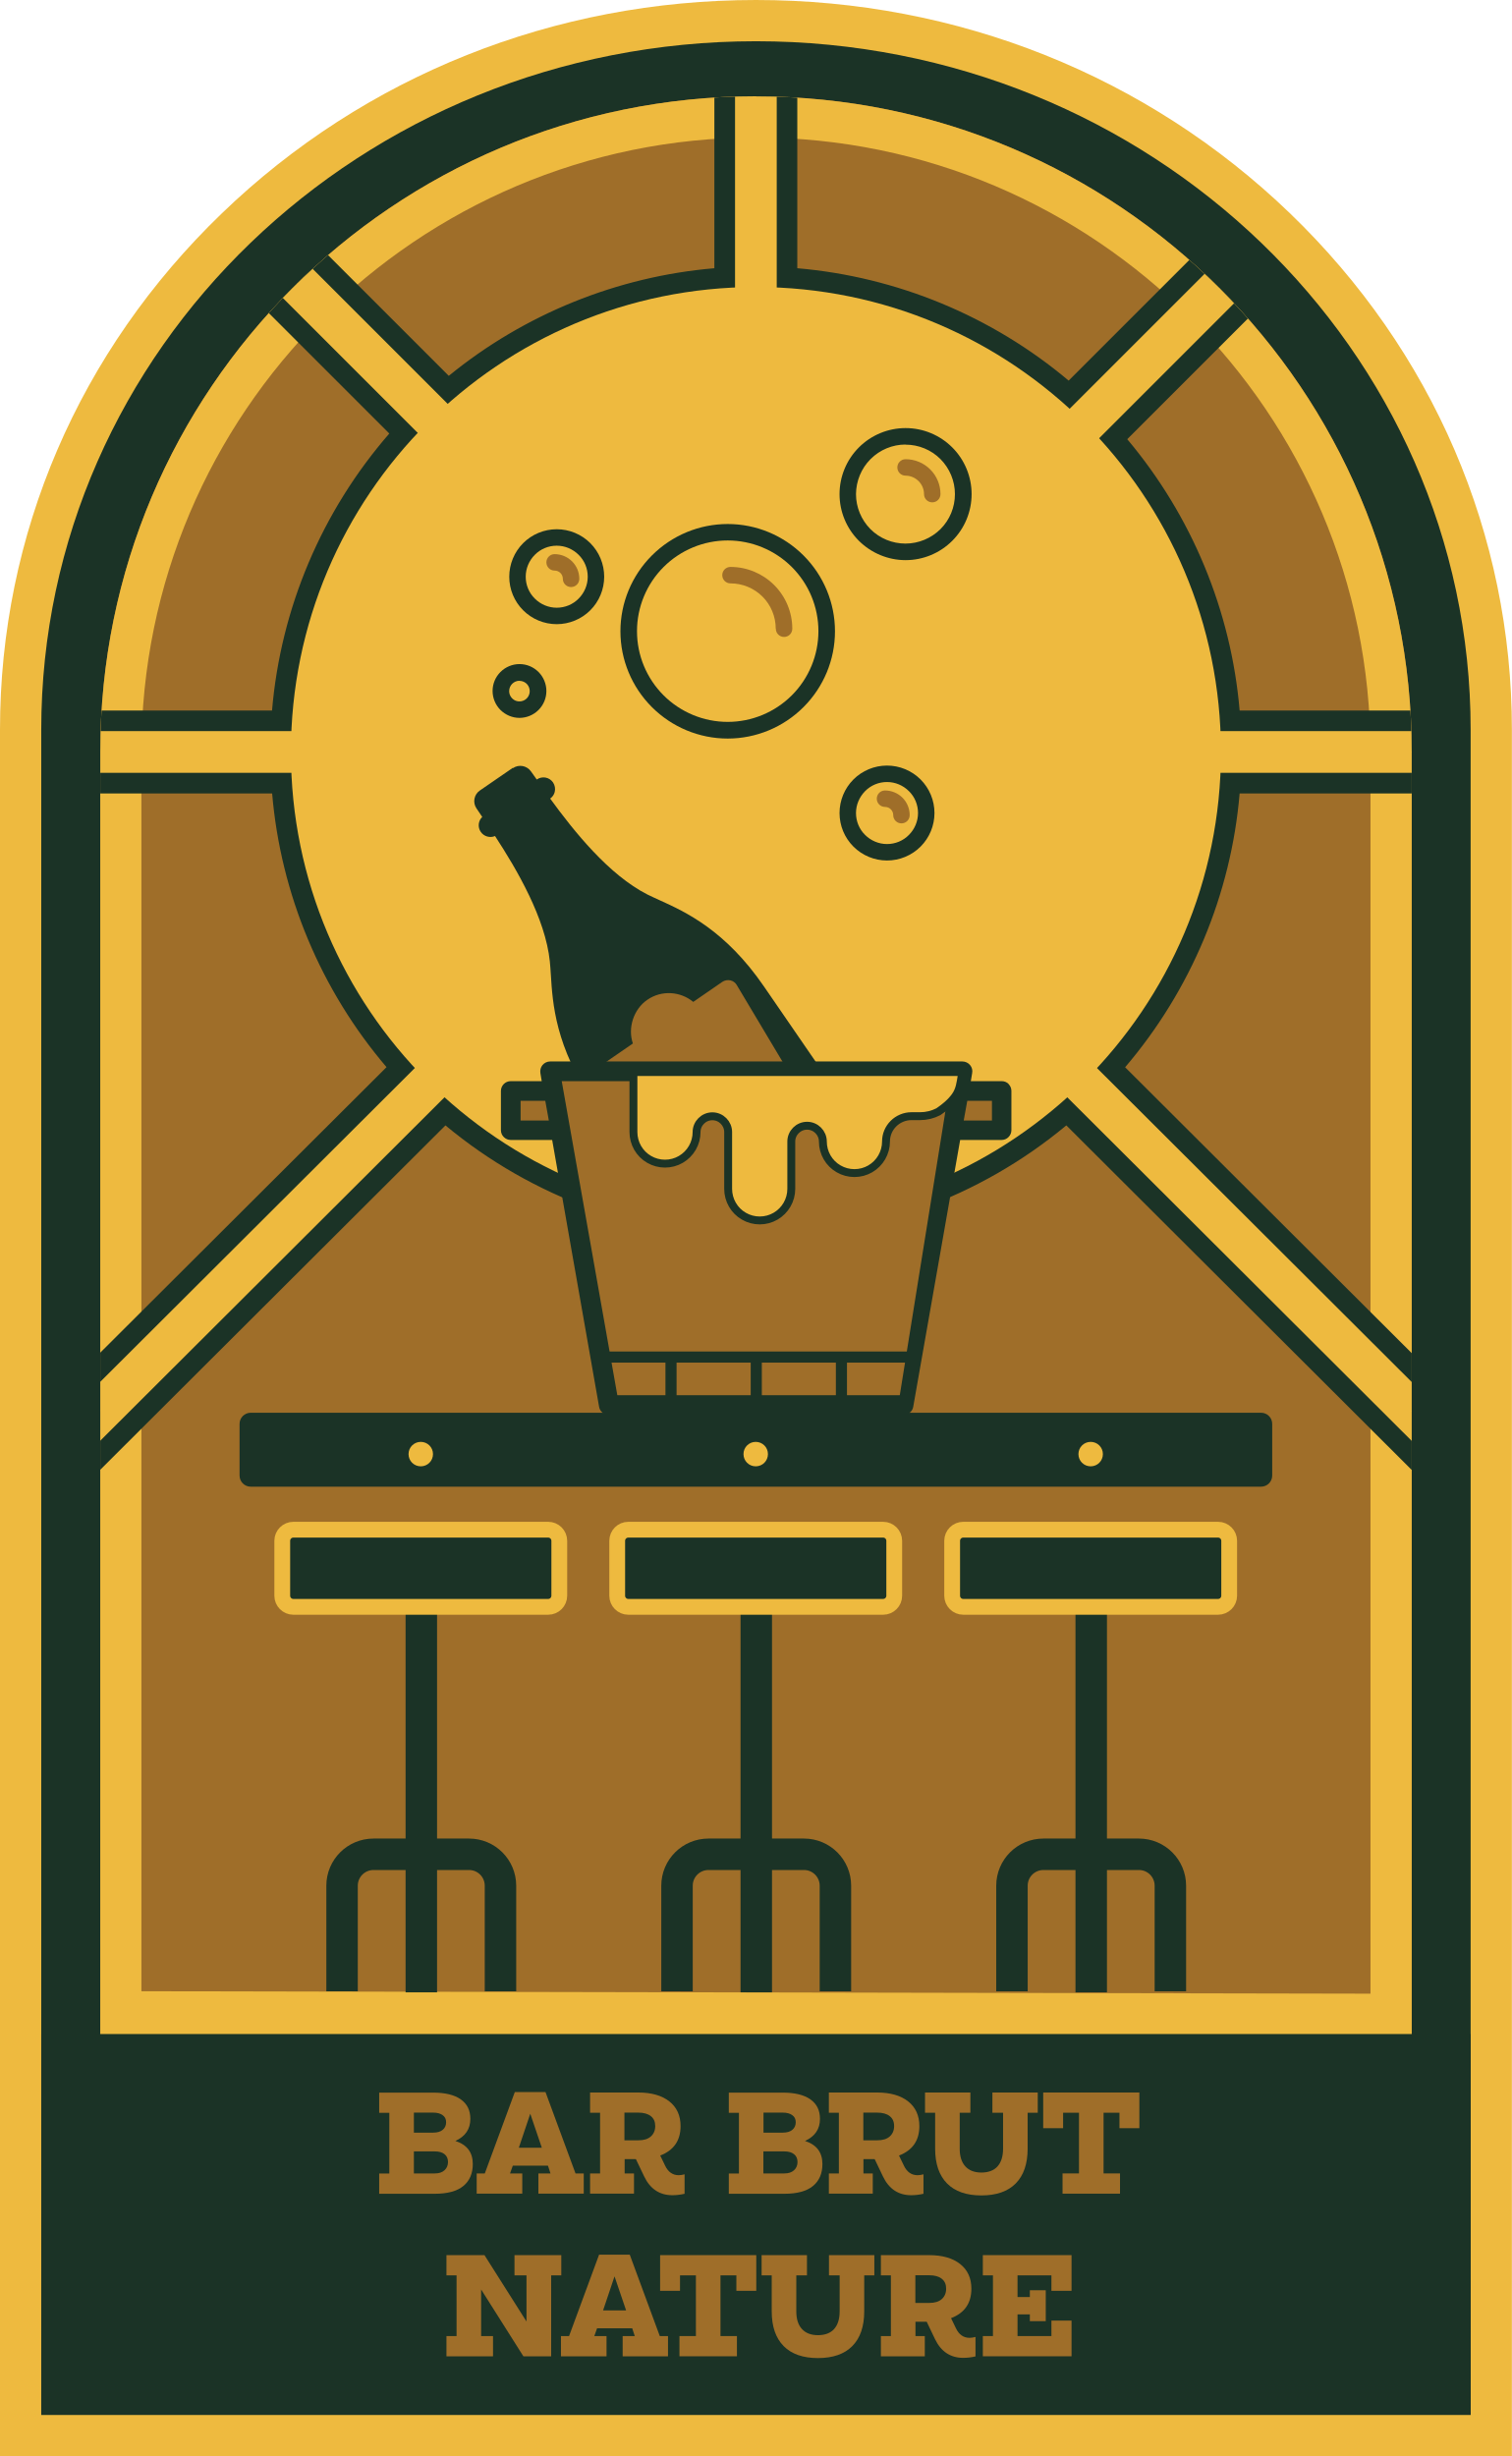
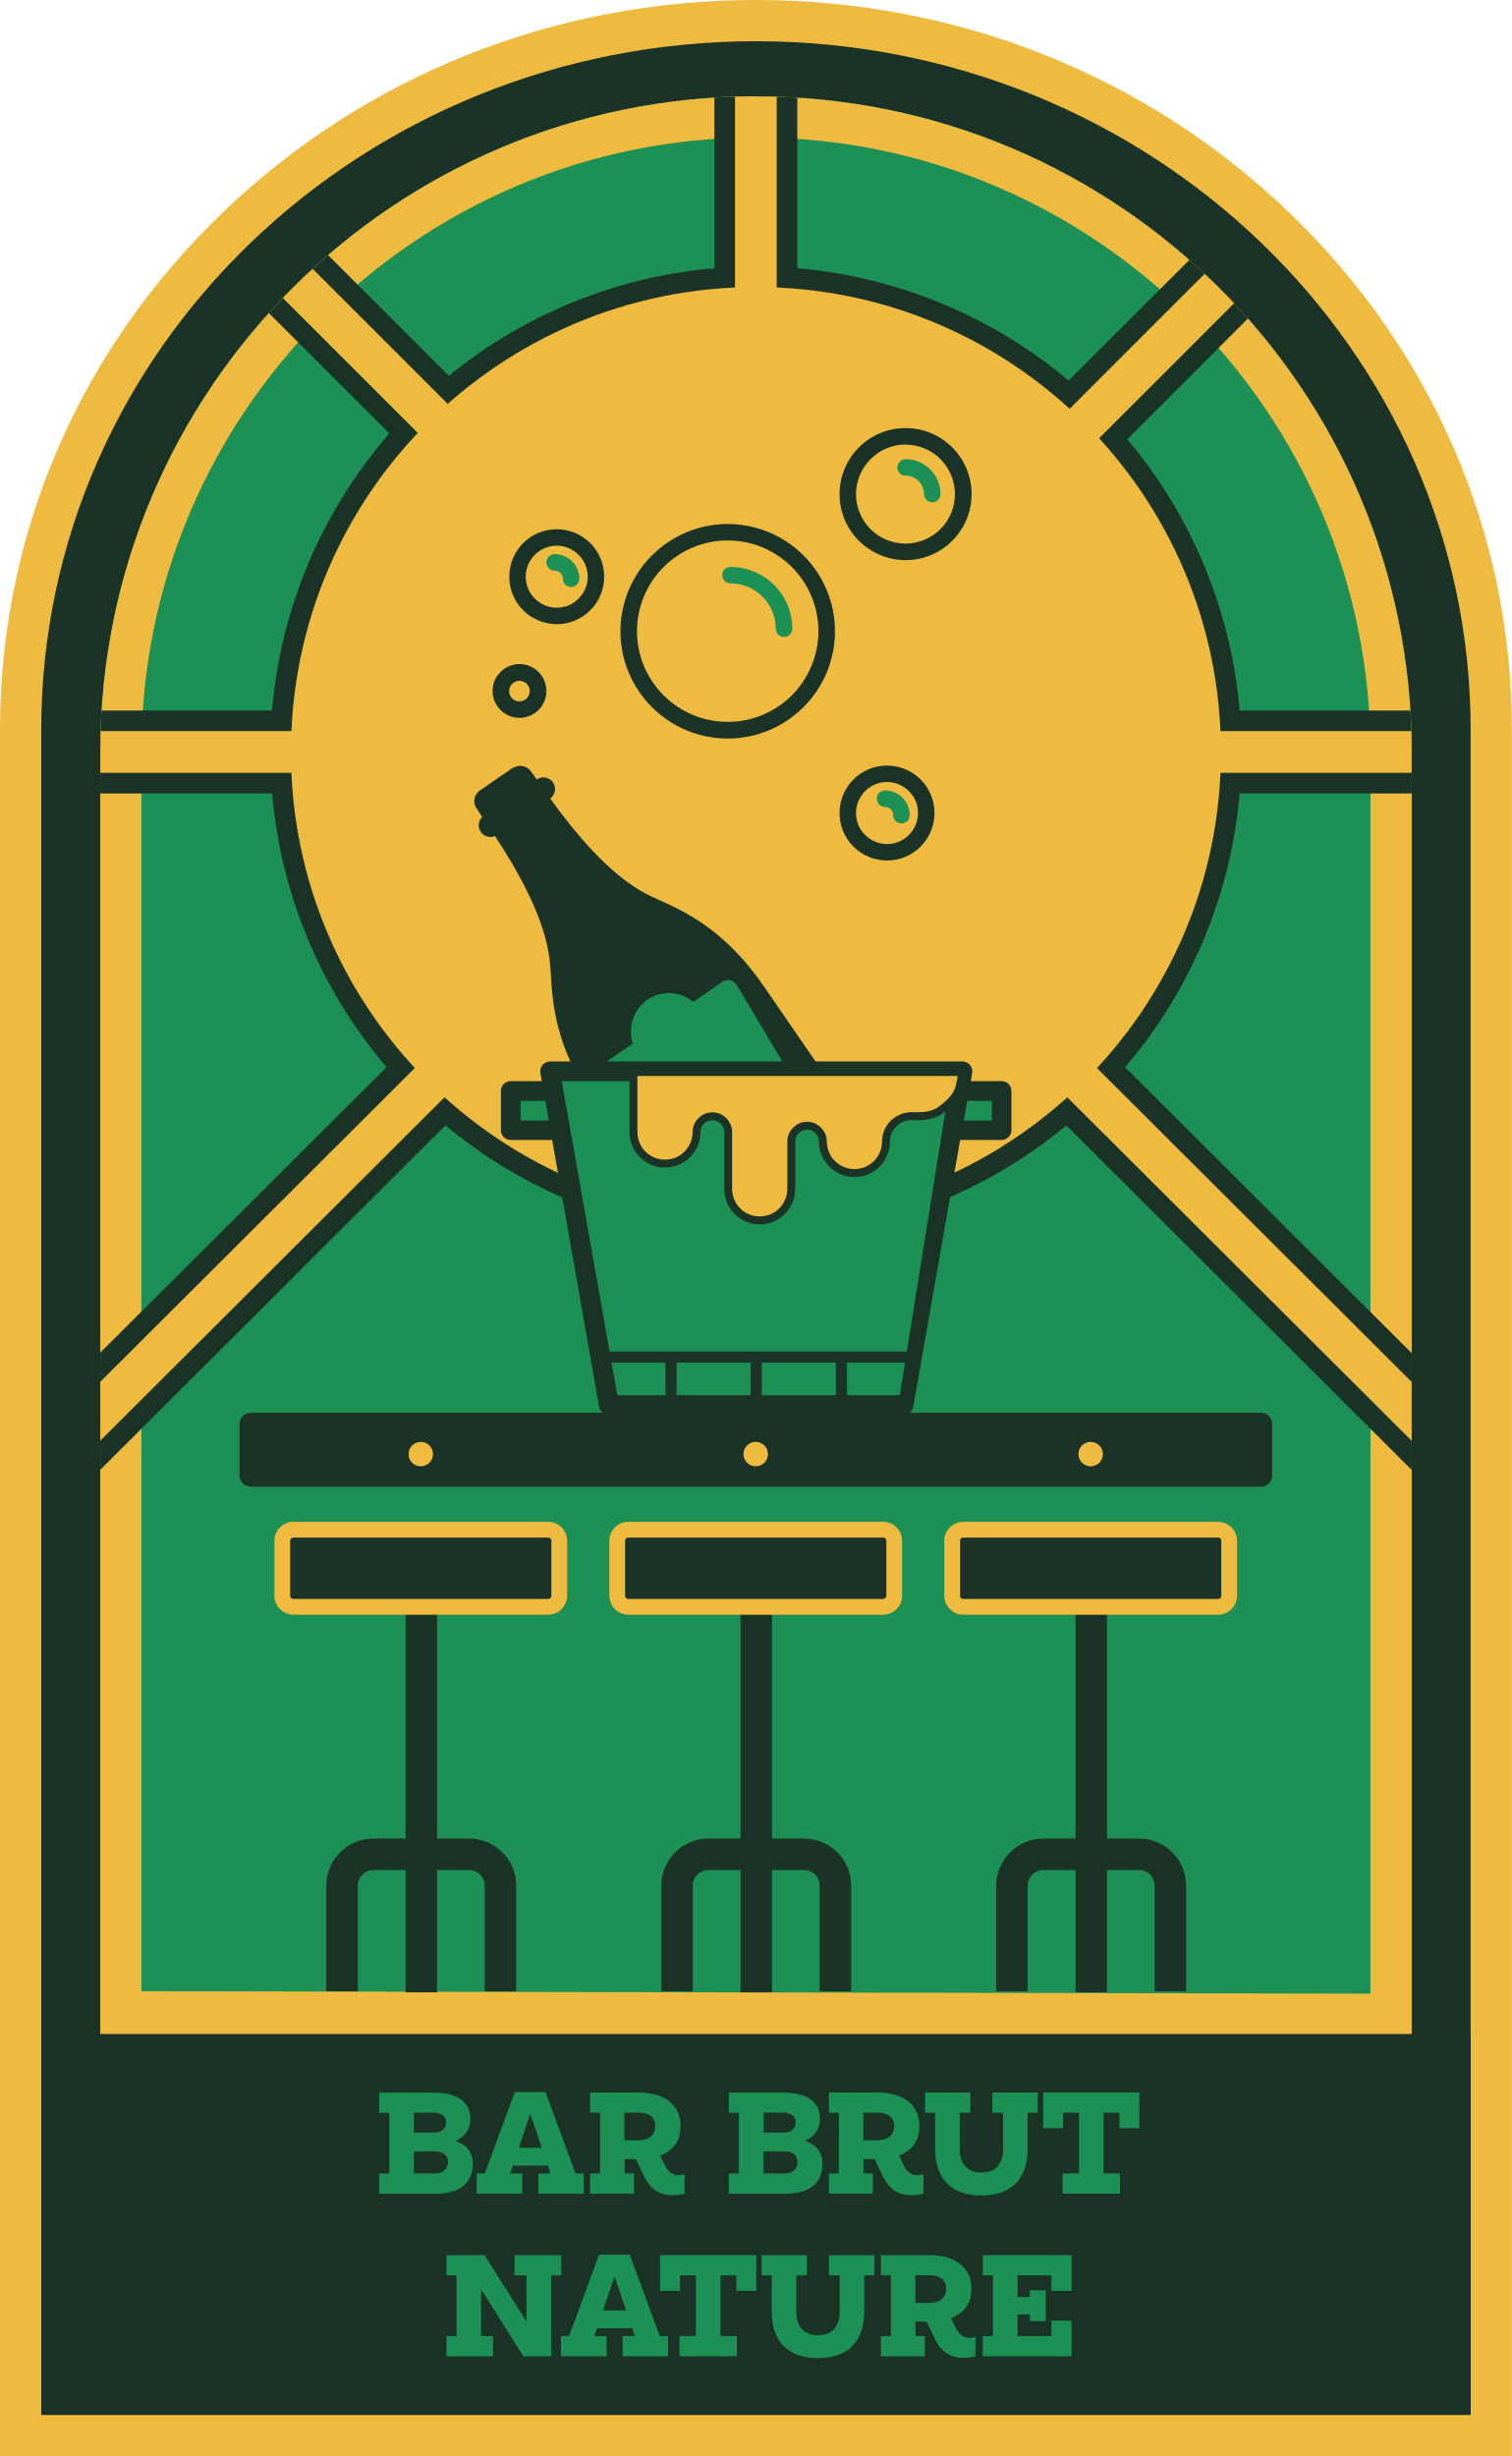
<svg xmlns="http://www.w3.org/2000/svg" width="135.99" height="220.94" id="Laag_1" data-name="Laag 1" viewBox="0 0 135.99 220.94">
  <defs>
    <style>
      .cls-1, .cls-2, .cls-3 {
        fill: none;
      }

      .cls-4 {
        stroke: #eeba3f;
        stroke-width: 1.42px;
      }

      .cls-4, .cls-5, .cls-2, .cls-3 {
        stroke-miterlimit: 10;
      }

      .cls-4, .cls-6 {
        fill: #1B3326;
      }

      .cls-5 {
        stroke-width: .71px;
      }

      .cls-5, .cls-2, .cls-3 {
        stroke: #1B3326;
      }

      .cls-5, .cls-7 {
        fill: #eeba3f;
      }

      .cls-2 {
        stroke-width: 2.83px;
      }

      .cls-8 {
-         fill: #9F6E29;
+         fill: #1c9055;
      }

      .cls-9 {
        clip-path: url(#clippath);
      }
    </style>
    <clipPath id="clippath">
      <path class="cls-1" d="M68,8.66c-32.58,0-58.98,26.41-58.98,58.98v144.38h117.97V67.65c0-32.58-26.41-58.98-58.98-58.98Z" />
    </clipPath>
  </defs>
  <path class="cls-7" d="M79.79,77.41h0c1.13,0,2.22-.45,3.02-1.25.8-.8,1.25-1.89,1.25-3.02s-.45-2.22-1.25-3.02c-.8-.8-1.89-1.25-3.02-1.25s-2.22.45-3.02,1.25-1.25,1.89-1.25,3.02c0,1.13.45,2.22,1.25,3.02.8.8,1.88,1.25,3.02,1.25Z" />
  <path class="cls-7" d="M46.73,59.76c-.64,0-1.25.25-1.71.71-.45.45-.71,1.07-.71,1.71,0,.64.26,1.25.71,1.71.45.45,1.07.71,1.71.71h0c.64,0,1.25-.25,1.71-.71.45-.45.71-1.07.71-1.71s-.25-1.25-.71-1.71c-.45-.45-1.07-.71-1.71-.71Z" />
  <path class="cls-7" d="M72.29,49.96c-1.81-1.81-4.26-2.83-6.82-2.83s-5.01,1.02-6.82,2.83c-1.81,1.81-2.83,4.26-2.83,6.82,0,2.56,1.02,5.01,2.83,6.82,1.81,1.81,4.26,2.83,6.82,2.83h0c2.56,0,5.01-1.02,6.82-2.83,1.81-1.81,2.83-4.26,2.83-6.82s-1.02-5.01-2.83-6.82Z" />
  <path class="cls-7" d="M81.46,50.39c1.58,0,3.09-.63,4.2-1.74,1.11-1.11,1.74-2.62,1.74-4.2s-.63-3.09-1.74-4.2c-1.11-1.11-2.62-1.74-4.2-1.74s-3.09.63-4.2,1.74c-1.11,1.11-1.74,2.62-1.74,4.2,0,1.57.63,3.08,1.74,4.2,1.11,1.11,2.62,1.74,4.2,1.74Z" />
  <path class="cls-7" d="M53.09,48.86c-.8-.8-1.89-1.25-3.02-1.25s-2.22.45-3.02,1.25c-.8.8-1.25,1.89-1.25,3.02,0,1.13.45,2.22,1.25,3.02.8.8,1.88,1.25,3.02,1.25h0c1.13,0,2.22-.45,3.02-1.25.8-.8,1.25-1.89,1.25-3.02s-.45-2.22-1.25-3.02Z" />
  <path class="cls-7" d="M135.99,220.94H0V65.64C0,48.08,7.09,31.58,19.97,19.18,32.8,6.81,49.86,0,68,0s35.19,6.81,48.03,19.18c12.87,12.4,19.97,28.9,19.97,46.46v155.3ZM7.41,213.53h121.17V65.64c0-32.11-27.18-58.23-60.59-58.23S7.41,33.53,7.41,65.64v147.89Z" />
  <path class="cls-6" d="M68,3.71C32.49,3.71,3.71,31.43,3.71,65.64v151.6h128.58V65.64c0-34.2-28.78-61.93-64.29-61.93Z" />
  <g class="cls-9">
    <path class="cls-8" d="M68,8.66c-32.58,0-58.98,26.41-58.98,58.98v144.38h117.97V67.65c0-32.58-26.41-58.98-58.98-58.98Z" />
    <path class="cls-7" d="M130.69,186.77l-125.38-.25v-118.88c0-16.74,6.52-32.49,18.36-44.33,11.84-11.84,27.58-18.36,44.33-18.36s32.49,6.52,44.33,18.36c11.84,11.84,18.36,27.58,18.36,44.33v119.13ZM12.72,179.13l110.56.22v-111.7c0-30.48-24.8-55.28-55.28-55.28S12.72,37.17,12.72,67.65v111.48Z" />
    <path class="cls-6" d="M132.92,138.15l-37-36.91c-7.84,6.52-17.68,10.09-27.92,10.09s-20.09-3.57-27.93-10.09L6.08,135.15l-5.27-5.28,33.96-33.87c-5.91-6.93-9.52-15.56-10.29-24.62H5.9v-7.46h18.57c.78-9.21,4.48-17.94,10.55-24.92l-17.35-17.35,5.27-5.27,17.43,17.43c6.79-5.55,15.16-8.94,23.89-9.68V-1.13h7.46v25.26c8.97.77,17.52,4.31,24.41,10.11l17.86-17.86,5.27,5.27-17.86,17.86c5.8,6.89,9.35,15.44,10.11,24.41h19.88v7.46h-19.88c-.77,9.07-4.38,17.69-10.3,24.63l36.96,36.87-5.27,5.28ZM96.07,96.16l36.84,36.75.03-.03-36.84-36.75,1.21-1.31c6.43-6.93,10.2-15.95,10.61-25.38l.08-1.77h19.68v-.05h-19.68l-.08-1.77c-.41-9.33-4.12-18.27-10.43-25.18l-1.2-1.31,17.72-17.72-.03-.03-17.72,17.72-1.31-1.2c-6.9-6.31-15.84-10.02-25.18-10.43l-1.77-.08V2.57h-.05v25.06l-1.77.08c-9.1.4-17.87,3.95-24.7,10l-1.31,1.16-17.25-17.25-.03.03,17.25,17.25-1.24,1.31c-6.58,6.97-10.44,16.08-10.86,25.65l-.08,1.77H9.61v.05h18.37l.08,1.77c.42,9.43,4.18,18.44,10.61,25.37l1.21,1.31L6.05,129.88l.03.03,33.84-33.75,1.3,1.18c7.35,6.64,16.86,10.29,26.77,10.29s19.42-3.65,26.77-10.29l1.31-1.18Z" />
    <rect class="cls-7" x="66.12" y=".72" width="3.75" height="66.93" />
    <g>
      <rect class="cls-7" x="43.4" y="10.52" width="3.75" height="66.93" transform="translate(-17.84 44.9) rotate(-45)" />
      <rect class="cls-7" x="58.2" y="42.11" width="66.93" height="3.75" transform="translate(-4.26 77.7) rotate(-45)" />
    </g>
    <g>
      <rect class="cls-7" x="99" y="53.81" width="3.75" height="94.23" transform="translate(-41.82 101.06) rotate(-45.07)" />
      <rect class="cls-7" x="-8.38" y="97.55" width="89.99" height="3.75" transform="translate(-59.52 54.89) rotate(-44.93)" />
    </g>
    <rect class="cls-7" x="7.76" y="65.77" width="121.79" height="3.75" />
    <path class="cls-7" d="M109.83,67.65c0,23.1-18.73,41.83-41.83,41.83s-41.83-18.73-41.83-41.83,18.73-41.83,41.83-41.83,41.83,18.73,41.83,41.83Z" />
  </g>
  <rect class="cls-6" x="3.71" y="182.98" width="128.58" height="34.26" />
  <rect class="cls-6" x="21.55" y="127.09" width="92.89" height="6.65" rx="1" ry="1" />
  <path class="cls-7" d="M37.85,129.71c-.61,0-1.1.49-1.1,1.1s.49,1.1,1.1,1.1,1.1-.49,1.1-1.1-.49-1.1-1.1-1.1Z" />
  <path class="cls-7" d="M67.98,129.71c-.61,0-1.1.49-1.1,1.1s.49,1.1,1.1,1.1,1.1-.49,1.1-1.1-.49-1.1-1.1-1.1Z" />
  <path class="cls-7" d="M98.11,129.71c-.61,0-1.1.49-1.1,1.1s.49,1.1,1.1,1.1,1.1-.49,1.1-1.1-.49-1.1-1.1-1.1Z" />
  <path class="cls-6" d="M79.79,77.41c-1.13,0-2.22-.45-3.02-1.25-.8-.8-1.25-1.88-1.25-3.02,0-1.13.45-2.22,1.25-3.02s1.89-1.25,3.02-1.25,2.22.45,3.02,1.25,1.25,1.89,1.25,3.02-.45,2.22-1.25,3.02-1.89,1.25-3.02,1.25h0ZM79.79,70.35c-.74,0-1.45.29-1.97.82s-.82,1.23-.82,1.97c0,.74.29,1.45.82,1.97.52.52,1.23.82,1.97.82s1.45-.29,1.97-.82c.52-.52.82-1.23.82-1.97,0-.74-.29-1.45-.82-1.97-.52-.52-1.23-.82-1.97-.82h0s0,0,0,0Z" />
  <path class="cls-6" d="M46.73,64.58c-.64,0-1.25-.26-1.71-.71-.45-.45-.71-1.07-.71-1.71,0-.64.25-1.25.71-1.71.45-.45,1.07-.71,1.71-.71s1.25.25,1.71.71c.45.45.71,1.07.71,1.71,0,.64-.25,1.25-.71,1.71-.45.45-1.07.71-1.71.71h0ZM46.73,61.24c-.51,0-.93.42-.93.93,0,.38.23.71.57.86.35.14.75.06,1.01-.2.27-.27.34-.66.2-1.01-.14-.35-.48-.57-.86-.57h0Z" />
  <path class="cls-6" d="M65.46,66.44c-2.56,0-5.01-1.02-6.82-2.83-1.81-1.81-2.83-4.26-2.83-6.82,0-2.56,1.02-5.01,2.83-6.82,1.81-1.81,4.26-2.83,6.82-2.83s5.01,1.02,6.82,2.83c1.81,1.81,2.83,4.26,2.83,6.82,0,2.56-1.02,5.01-2.83,6.82-1.81,1.81-4.26,2.83-6.82,2.83h0ZM65.46,48.62c-2.16,0-4.24.86-5.77,2.39-1.53,1.53-2.39,3.61-2.39,5.77,0,2.17.86,4.24,2.39,5.77,1.53,1.53,3.61,2.39,5.77,2.39s4.24-.86,5.77-2.39c1.53-1.53,2.39-3.61,2.39-5.77,0-2.17-.86-4.24-2.39-5.77-1.53-1.53-3.61-2.39-5.77-2.39h0Z" />
  <path class="cls-6" d="M81.46,50.39c-1.57,0-3.08-.63-4.2-1.74-1.11-1.11-1.74-2.62-1.74-4.2,0-1.58.63-3.09,1.74-4.2,1.11-1.11,2.62-1.74,4.2-1.74s3.09.63,4.2,1.74c1.11,1.11,1.74,2.62,1.74,4.2s-.63,3.09-1.74,4.2c-1.11,1.11-2.62,1.74-4.2,1.74h0ZM81.46,39.99c-1.18,0-2.31.47-3.15,1.31-.83.83-1.3,1.97-1.31,3.15,0,1.18.47,2.31,1.3,3.15.84.84,1.97,1.3,3.15,1.3s2.31-.47,3.15-1.3c.84-.84,1.3-1.97,1.3-3.15,0-1.18-.47-2.31-1.3-3.15-.84-.84-1.97-1.3-3.15-1.3h0Z" />
  <path class="cls-6" d="M50.08,56.15c-1.13,0-2.22-.45-3.02-1.25-.8-.8-1.25-1.88-1.25-3.02,0-1.13.45-2.22,1.25-3.02.8-.8,1.89-1.25,3.02-1.25s2.22.45,3.02,1.25c.8.8,1.25,1.89,1.25,3.02s-.45,2.22-1.25,3.02c-.8.8-1.89,1.25-3.02,1.25h0ZM48.11,49.91c-.52.52-.82,1.23-.82,1.97,0,.74.29,1.45.82,1.97.52.52,1.23.82,1.97.82s1.45-.29,1.97-.82c.52-.52.82-1.23.82-1.97,0-.74-.29-1.45-.82-1.97-.52-.52-1.23-.82-1.97-.82-.74,0-1.45.29-1.97.82Z" />
  <path class="cls-8" d="M69.78,56.55c0-1.08-.43-2.12-1.19-2.88-.76-.76-1.8-1.19-2.88-1.19-.41,0-.74-.33-.74-.74s.33-.74.74-.74c1.47,0,2.89.59,3.93,1.63,1.04,1.04,1.63,2.45,1.63,3.93,0,.41-.33.74-.74.74s-.74-.33-.74-.74Z" />
  <path class="cls-8" d="M83.86,45.19c-.41,0-.74-.33-.74-.74,0-.44-.18-.86-.49-1.17s-.73-.49-1.17-.49c-.41,0-.74-.33-.74-.74,0-.41.33-.74.74-.74.83,0,1.63.33,2.22.92.59.59.92,1.39.92,2.22,0,.41-.33.74-.74.74h0Z" />
  <path class="cls-8" d="M81.09,74.07c-.41,0-.74-.33-.74-.74,0-.41-.33-.74-.74-.74-.41,0-.74-.33-.74-.74,0-.41.33-.74.74-.74.59,0,1.16.24,1.57.65.42.42.65.98.65,1.57,0,.41-.33.74-.74.74h0Z" />
  <path class="cls-8" d="M51.37,52.81c-.41,0-.74-.33-.74-.74,0-.41-.33-.74-.74-.74-.41,0-.74-.33-.74-.74s.33-.74.74-.74c.59,0,1.16.24,1.57.65.42.42.65.98.65,1.57,0,.41-.33.74-.74.74h0Z" />
  <g>
    <g>
      <line class="cls-2" x1="68.03" y1="139.76" x2="68.03" y2="179.23" />
      <rect class="cls-4" x="55.52" y="137.61" width="24.92" height="6.94" rx="1" ry="1" />
    </g>
    <path class="cls-2" d="M60.9,179.14v-9.5c0-1.57,1.27-2.83,2.83-2.83h8.59c1.57,0,2.83,1.27,2.83,2.83v9.5" />
  </g>
  <g>
    <g>
      <line class="cls-2" x1="98.16" y1="139.76" x2="98.16" y2="179.23" />
      <rect class="cls-4" x="85.65" y="137.61" width="24.92" height="6.94" rx="1" ry="1" />
    </g>
    <path class="cls-2" d="M91.03,179.14v-9.5c0-1.57,1.27-2.83,2.83-2.83h8.59c1.57,0,2.83,1.27,2.83,2.83v9.5" />
  </g>
  <g>
    <g>
      <line class="cls-2" x1="37.9" y1="139.76" x2="37.9" y2="179.23" />
      <rect class="cls-4" x="25.39" y="137.61" width="24.92" height="6.94" rx="1" ry="1" />
    </g>
    <path class="cls-2" d="M30.77,179.14v-9.5c0-1.57,1.27-2.83,2.83-2.83h8.59c1.57,0,2.83,1.27,2.83,2.83v9.5" />
  </g>
  <g>
    <path class="cls-8" d="M40.96,192.6h.01c1.04.34,1.56,1.03,1.56,2.07,0,.85-.28,1.51-.85,1.98s-1.43.7-2.58.7h-4.99v-1.82h.91v-5.46h-.91v-1.82h4.84c1.09,0,1.93.2,2.5.61.58.41.86.99.86,1.75,0,.92-.45,1.58-1.35,1.99ZM37.23,190.06v1.79h1.74c.36,0,.65-.08.85-.25.2-.16.31-.39.31-.68s-.1-.49-.31-.64c-.2-.15-.49-.23-.85-.23h-1.74ZM39.12,195.52c.36,0,.65-.09.86-.28s.32-.44.32-.75c0-.29-.1-.53-.31-.7-.21-.17-.5-.25-.87-.25h-1.89v1.98h1.89Z" />
    <path class="cls-8" d="M51.78,195.52h.73v1.82h-4.08v-1.82h1.09l-.23-.7h-3.16l-.25.7h1.1v1.82h-4.1v-1.82h.73l2.7-7.32h2.76l2.7,7.32ZM46.67,193.21h2.07l-1.04-3.06-1.03,3.06Z" />
    <path class="cls-8" d="M61.05,195.68c.16,0,.33-.03.53-.08v1.75c-.38.09-.75.13-1.1.13-1.14,0-1.99-.56-2.53-1.68l-.75-1.57h-1.01v1.29h.84v1.82h-3.95v-1.82h.9v-5.46h-.9v-1.82h4.32c1.2,0,2.14.27,2.81.8.67.53,1.01,1.27,1.01,2.22,0,1.3-.61,2.18-1.83,2.65l.44.91c.27.57.68.86,1.23.86ZM56.17,190.06v2.48h1.25c.49,0,.86-.11,1.12-.34.26-.23.4-.54.4-.94s-.13-.68-.39-.89c-.26-.21-.64-.32-1.13-.32h-1.25Z" />
    <path class="cls-8" d="M72.41,192.6h.01c1.04.34,1.56,1.03,1.56,2.07,0,.85-.28,1.51-.85,1.98-.57.47-1.43.7-2.58.7h-4.99v-1.82h.91v-5.46h-.91v-1.82h4.84c1.09,0,1.93.2,2.5.61.58.41.86.99.86,1.75,0,.92-.45,1.58-1.35,1.99ZM68.68,190.06v1.79h1.74c.36,0,.65-.08.85-.25.2-.16.31-.39.31-.68s-.1-.49-.31-.64c-.2-.15-.49-.23-.85-.23h-1.74ZM70.56,195.52c.36,0,.65-.09.86-.28.21-.19.32-.44.32-.75,0-.29-.1-.53-.31-.7-.21-.17-.5-.25-.87-.25h-1.89v1.98h1.89Z" />
    <path class="cls-8" d="M82.54,195.68c.16,0,.33-.03.53-.08v1.75c-.38.09-.75.13-1.11.13-1.14,0-1.99-.56-2.53-1.68l-.75-1.57h-1.01v1.29h.84v1.82h-3.95v-1.82h.9v-5.46h-.9v-1.82h4.32c1.21,0,2.14.27,2.81.8s1.01,1.27,1.01,2.22c0,1.3-.61,2.18-1.83,2.65l.44.91c.27.57.68.86,1.23.86ZM77.66,190.06v2.48h1.25c.49,0,.86-.11,1.12-.34.26-.23.4-.54.4-.94s-.13-.68-.39-.89c-.26-.21-.64-.32-1.13-.32h-1.25Z" />
    <path class="cls-8" d="M93.35,188.24v1.82h-.91v3.24c0,1.36-.36,2.4-1.07,3.12-.71.72-1.74,1.08-3.09,1.08s-2.38-.36-3.09-1.08c-.71-.72-1.07-1.76-1.07-3.12v-3.24h-.91v-1.82h4.08v1.82h-.96v3.24c0,.69.17,1.22.51,1.59.34.37.82.55,1.44.55s1.12-.18,1.45-.55c.33-.37.5-.9.5-1.59v-3.24h-.96v-1.82h4.08Z" />
    <path class="cls-8" d="M102.49,188.24v3.21h-1.79v-1.39h-1.43v5.46h1.48v1.82h-5.17v-1.82h1.48v-5.46h-1.43v1.39h-1.79v-3.21h8.66Z" />
    <path class="cls-8" d="M50.49,202.87v1.82h-.91v7.28h-2.5l-3.8-6.01v4.19h1.07v1.82h-4.19v-1.82h.91v-5.46h-.91v-1.82h3.42l3.78,5.97v-4.15h-1.08v-1.82h4.2Z" />
    <path class="cls-8" d="M59.36,210.15h.73v1.82h-4.08v-1.82h1.09l-.23-.7h-3.16l-.25.7h1.1v1.82h-4.1v-1.82h.73l2.7-7.32h2.76l2.7,7.32ZM54.25,207.84h2.07l-1.04-3.06-1.03,3.06Z" />
    <path class="cls-8" d="M68.03,202.87v3.21h-1.79v-1.39h-1.43v5.46h1.48v1.82h-5.17v-1.82h1.48v-5.46h-1.43v1.39h-1.79v-3.21h8.66Z" />
    <path class="cls-8" d="M78.65,202.87v1.82h-.91v3.24c0,1.36-.36,2.4-1.07,3.12-.71.72-1.74,1.08-3.09,1.08s-2.38-.36-3.09-1.08c-.71-.72-1.07-1.76-1.07-3.12v-3.24h-.91v-1.82h4.08v1.82h-.96v3.24c0,.69.17,1.22.51,1.59.34.37.82.55,1.44.55s1.12-.18,1.45-.55c.33-.37.5-.9.5-1.59v-3.24h-.96v-1.82h4.08Z" />
    <path class="cls-8" d="M87.22,210.31c.16,0,.33-.03.53-.08v1.75c-.38.09-.75.13-1.11.13-1.14,0-1.99-.56-2.53-1.68l-.75-1.57h-1.01v1.29h.84v1.82h-3.95v-1.82h.9v-5.46h-.9v-1.82h4.32c1.21,0,2.14.27,2.81.8s1.01,1.27,1.01,2.22c0,1.3-.61,2.18-1.83,2.65l.44.91c.27.57.68.86,1.23.86ZM82.34,204.69v2.48h1.25c.49,0,.86-.11,1.12-.34.26-.23.4-.54.4-.94s-.13-.68-.39-.89c-.26-.21-.64-.32-1.13-.32h-1.25Z" />
    <path class="cls-8" d="M96.39,202.87v3.21h-1.81v-1.39h-3.05v1.95h1.11v-.61h1.43v2.78h-1.43v-.61h-1.11v1.95h3.05v-1.39h1.81v3.21h-7.98v-1.82h.91v-5.46h-.91v-1.82h7.98Z" />
  </g>
  <path class="cls-6" d="M46.12,69.08l-2.95,2.03c-.53.36-.67,1.08-.31,1.61l.52.77c-.36.35-.43.92-.13,1.35.29.42.83.56,1.28.37,1.98,3.03,4.53,7.4,4.93,11.28.04.36.06.76.09,1.18.16,2.59.4,6.51,3.89,11.57l13.66,19.87c.18.26.45.43.75.49.31.06.62-.01.88-.19l13.35-9.18c.25-.17.41-.41.47-.68.08-.31.03-.66-.17-.94l-13.66-19.87c-3.48-5.07-7.05-6.7-9.41-7.77-.39-.18-.75-.34-1.07-.5-3.47-1.76-6.62-5.7-8.75-8.63.21-.15.36-.37.41-.6.07-.28.02-.59-.15-.85-.33-.48-.98-.6-1.46-.27h-.01s-.52-.73-.52-.73c-.37-.52-1.09-.65-1.62-.29Z" />
  <path class="cls-8" d="M66.29,88.64l5.14,8.61c.13.22.16.47.1.69-.05.21-.18.41-.37.54l-9.6,6.6c-.4.27-.94.19-1.24-.19l-6.2-7.89c-.16-.2-.23-.46-.19-.71.04-.25.18-.48.39-.62l2.61-1.8c-.48-1.39.06-3.08,1.3-3.93,1.29-.89,2.98-.76,4.13.19l2.61-1.8c.21-.14.47-.19.72-.14.25.05.46.21.59.43Z" />
  <g>
    <path class="cls-8" d="M90.03,97.96c-.16-.16-.38-.25-.6-.25h-2.7l.12-.71h0c.04-.25-.02-.5-.18-.69-.16-.2-.4-.31-.66-.31h-31.16s-4.78,0-4.78,0c-.25,0-.5.11-.66.31-.16.19-.22.45-.18.69l.12.71h-2.7c-.47,0-.86.38-.86.86v3.42c0,.23.09-.18.25-.02.16.16.38.87.61.25h3.61l4.09,23.87c.07.41.43.72.86.71h25.67c.42,0,.78-.3.86-.71l4.2-23.86,3.5-.47c.23,0,.44-.09.61-.25.16-.16.25.7.25.47v-3.42c0-.23-.09-.44-.25-.61Z" />
    <path class="cls-6" d="M90.74,97.52c-.17-.17-.39-.26-.62-.26h-2.79l.12-.73h0c.05-.25-.02-.52-.19-.72-.17-.2-.42-.32-.68-.32h-32.16s-4.94,0-4.94,0c-.26,0-.51.12-.68.32-.16.2-.23.46-.19.72l.12.73h-2.79c-.49,0-.88.4-.88.88v3.53c0,.23.09.46.26.62.17.17.39.26.62.26h3.73l4.22,24c.07.43.45.74.88.73h26.5c.43,0,.81-.3.88-.73l4.22-24h3.73c.23,0,.46-.09.62-.26.17-.17.26-.39.26-.62v-3.53c0-.23-.09-.46-.26-.62ZM46.83,100.8v-1.77h2.22l.32,1.77h-2.53ZM84.99,100.3l-4.05,25.21h-25.41l-5-28.25h5.13s1.77,0,1.77,0h28l-.44,3.04ZM89.23,100.8h-2.54l.32-1.77h2.22v1.77Z" />
    <path class="cls-7" d="M83.78,100.57c-.08,0-.15,0-.23.01.08,0,.15,0,.23-.01Z" />
    <path class="cls-7" d="M69.28,109.94c-.15.02-.29.03-.44.03.15,0,.29,0,.44-.03Z" />
    <path class="cls-7" d="M60.34,104.86s-.02,0-.03,0c0,0,.02,0,.03,0Z" />
    <polygon class="cls-7" points="81.75 95.48 81.75 95.48 81.75 95.48 81.75 95.48 56.91 95.48 56.91 95.49 56.91 95.48 81.75 95.48" />
    <path class="cls-7" d="M57.9,103.85c-.21-.21-.39-.45-.54-.7.15.25.33.49.54.7Z" />
    <path class="cls-7" d="M86.96,95.53s.1.01.14.03c-.04-.02-.1-.02-.14-.03Z" />
    <path class="cls-7" d="M87.4,95.79c.16.19.22.45.18.69.04-.25-.02-.5-.18-.69Z" />
    <path class="cls-7" d="M84.27,100.47c-.07.02-.14.03-.21.04.07-.01.14-.02.21-.04Z" />
    <path class="cls-7" d="M86.36,99.14s-.02.02-.03.03c.01-.01.02-.02.03-.03Z" />
    <path class="cls-7" d="M84.75,100.33s-.08.02-.11.04c.04-.01.08-.02.11-.04Z" />
    <path class="cls-5" d="M86.53,96.78c.02-.09,0-.17-.06-.24-.05-.06-.13-.1-.22-.1,0,0-5,0-5,0h-24.27v1.14s0,4.26,0,4.26c0,1.01.54,1.96,1.42,2.46.43.25.92.38,1.42.38s.99-.13,1.42-.38c.88-.51,1.42-1.45,1.42-2.46,0-.78.64-1.42,1.42-1.42s1.42.64,1.42,1.42v5.11c0,1.01.54,1.96,1.42,2.46.43.25.92.38,1.42.38s.99-.13,1.42-.38c.88-.51,1.42-1.45,1.42-2.46v-4.26c0-.78.64-1.42,1.42-1.42s1.42.64,1.42,1.42c0,1.01.54,1.96,1.42,2.46.43.25.92.38,1.42.38s.99-.13,1.42-.38c.88-.51,1.42-1.45,1.42-2.46,0-.61.24-1.18.67-1.61.42-.42,1.01-.67,1.61-.67h.79c.57,0,1.14-.14,1.64-.4.57-.39,1.13-.84,1.53-1.41s.46-1.17.57-1.84Z" />
    <line class="cls-3" x1="54.34" y1="122.08" x2="82.58" y2="122.08" />
    <line class="cls-3" x1="75.69" y1="122.08" x2="75.69" y2="126.07" />
    <line class="cls-3" x1="68.03" y1="122.08" x2="68.03" y2="126.07" />
    <line class="cls-3" x1="60.36" y1="122.08" x2="60.36" y2="126.07" />
  </g>
</svg>
